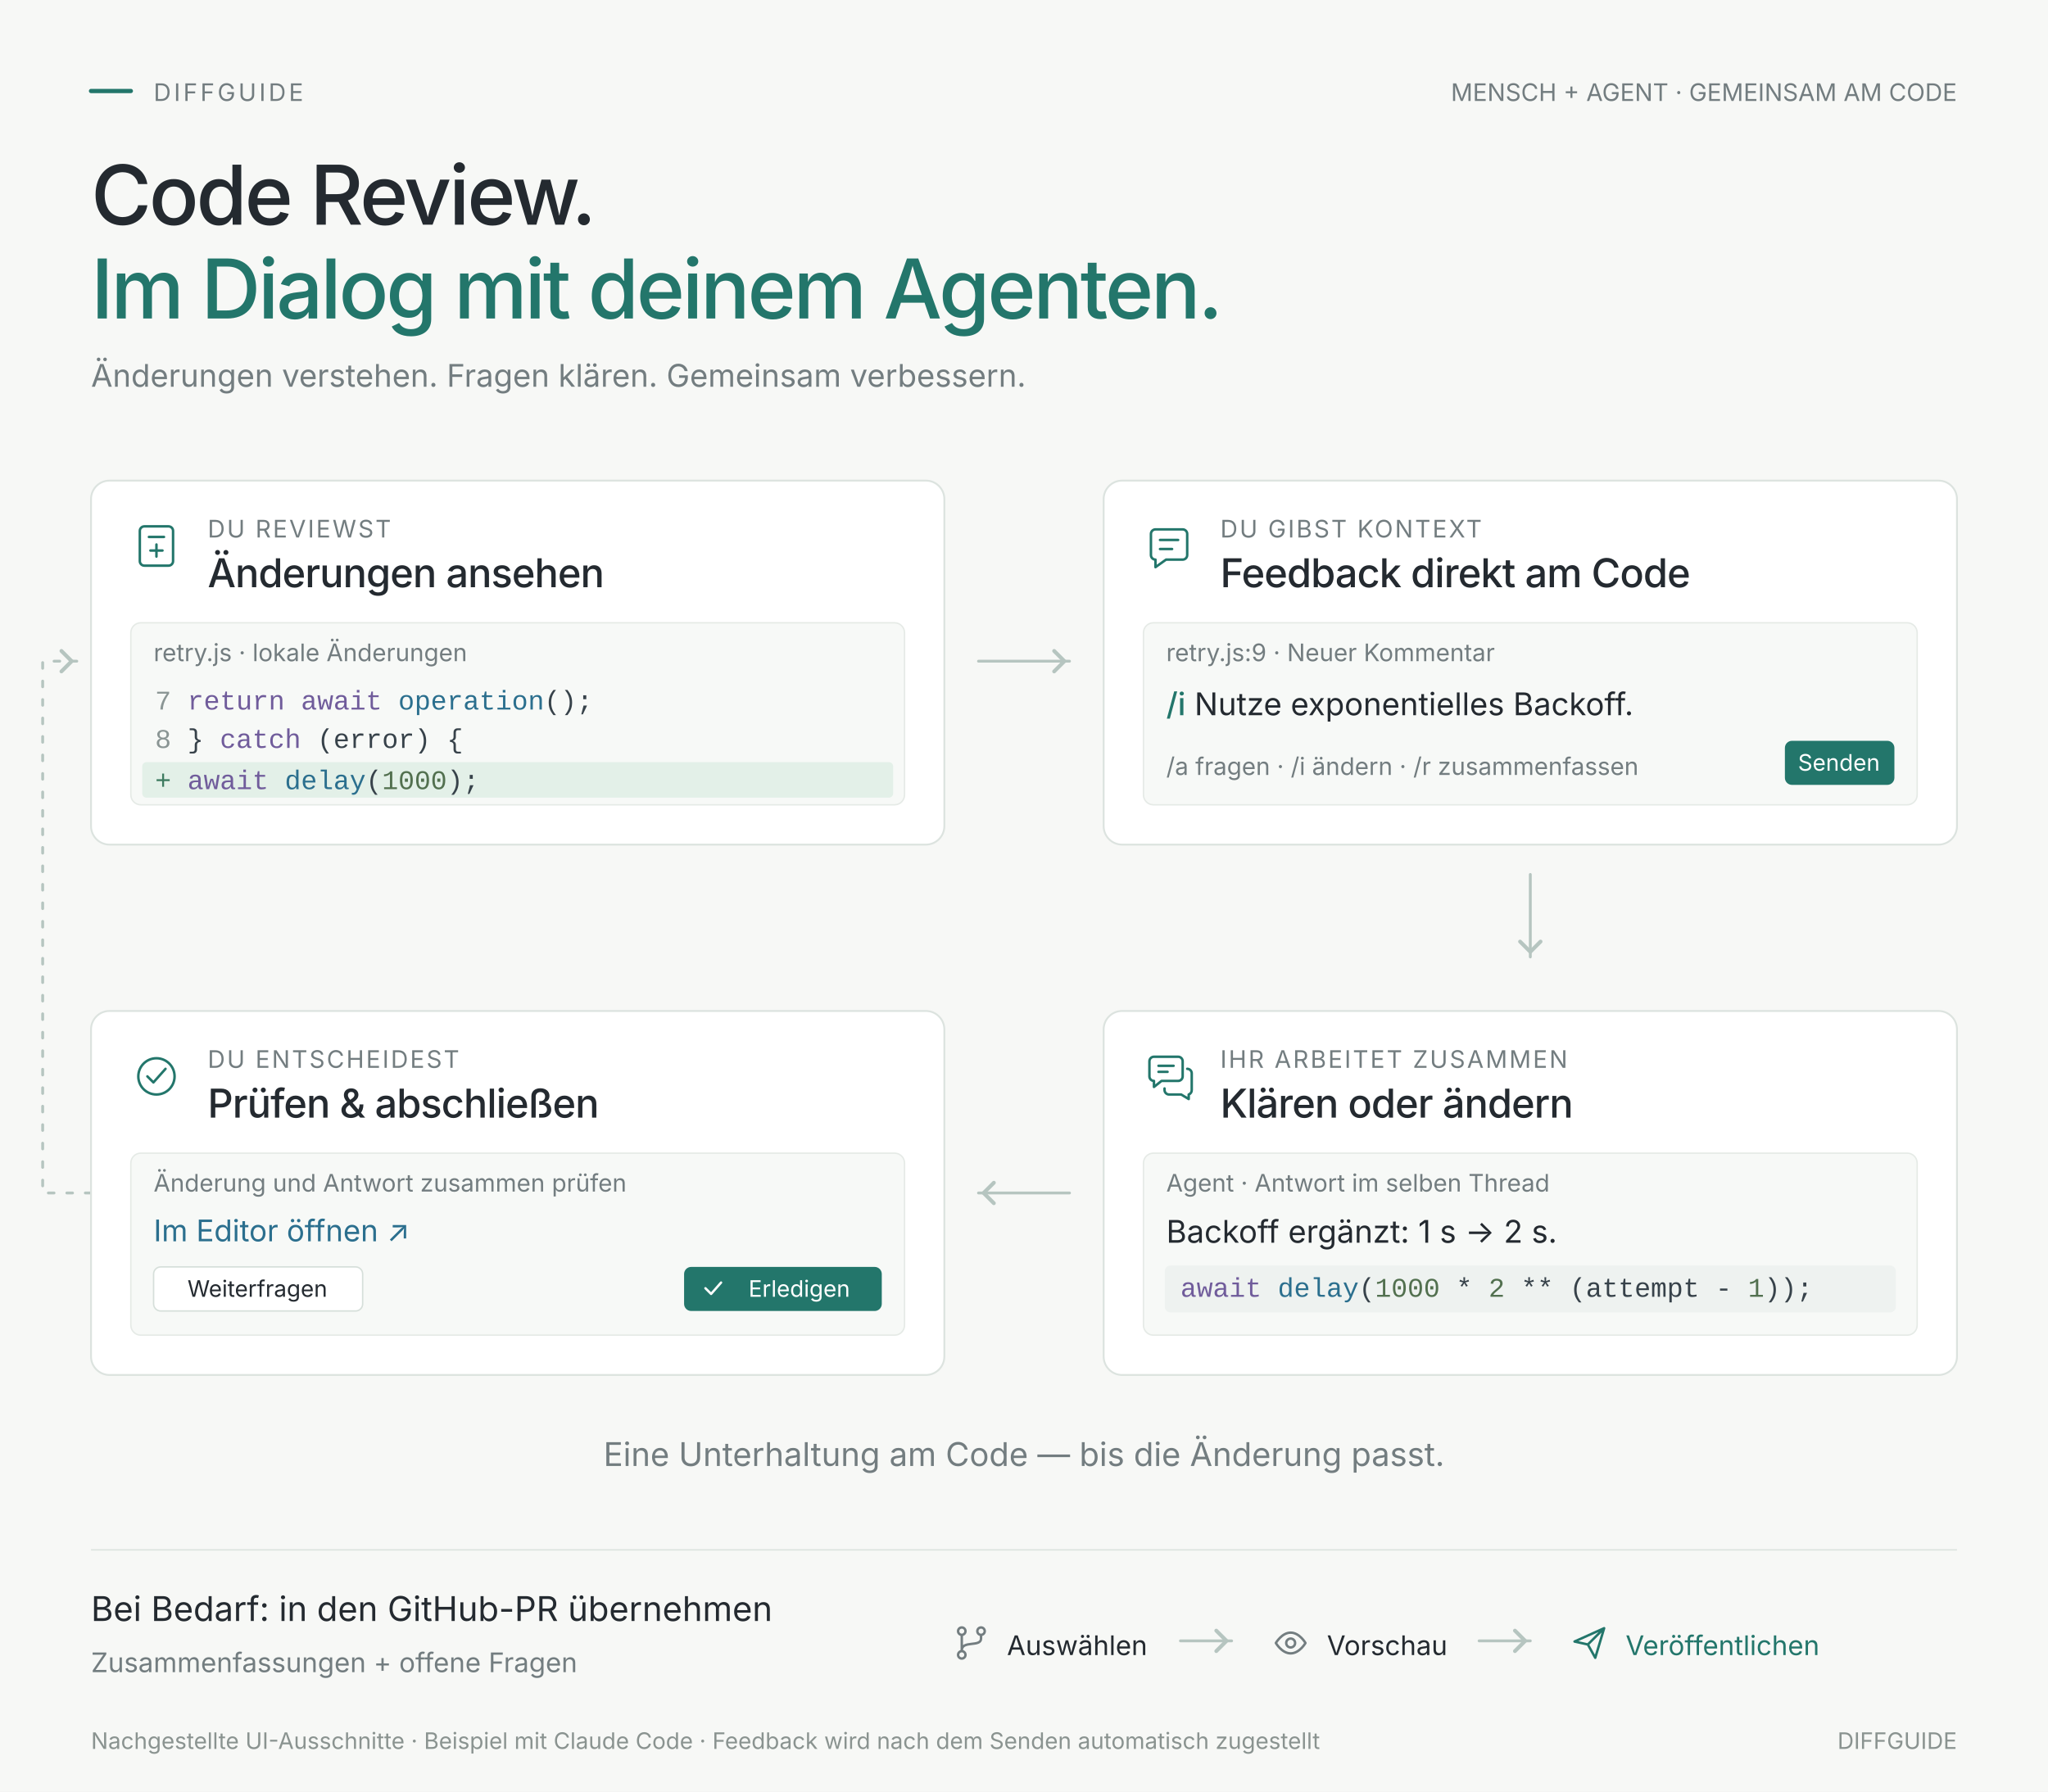
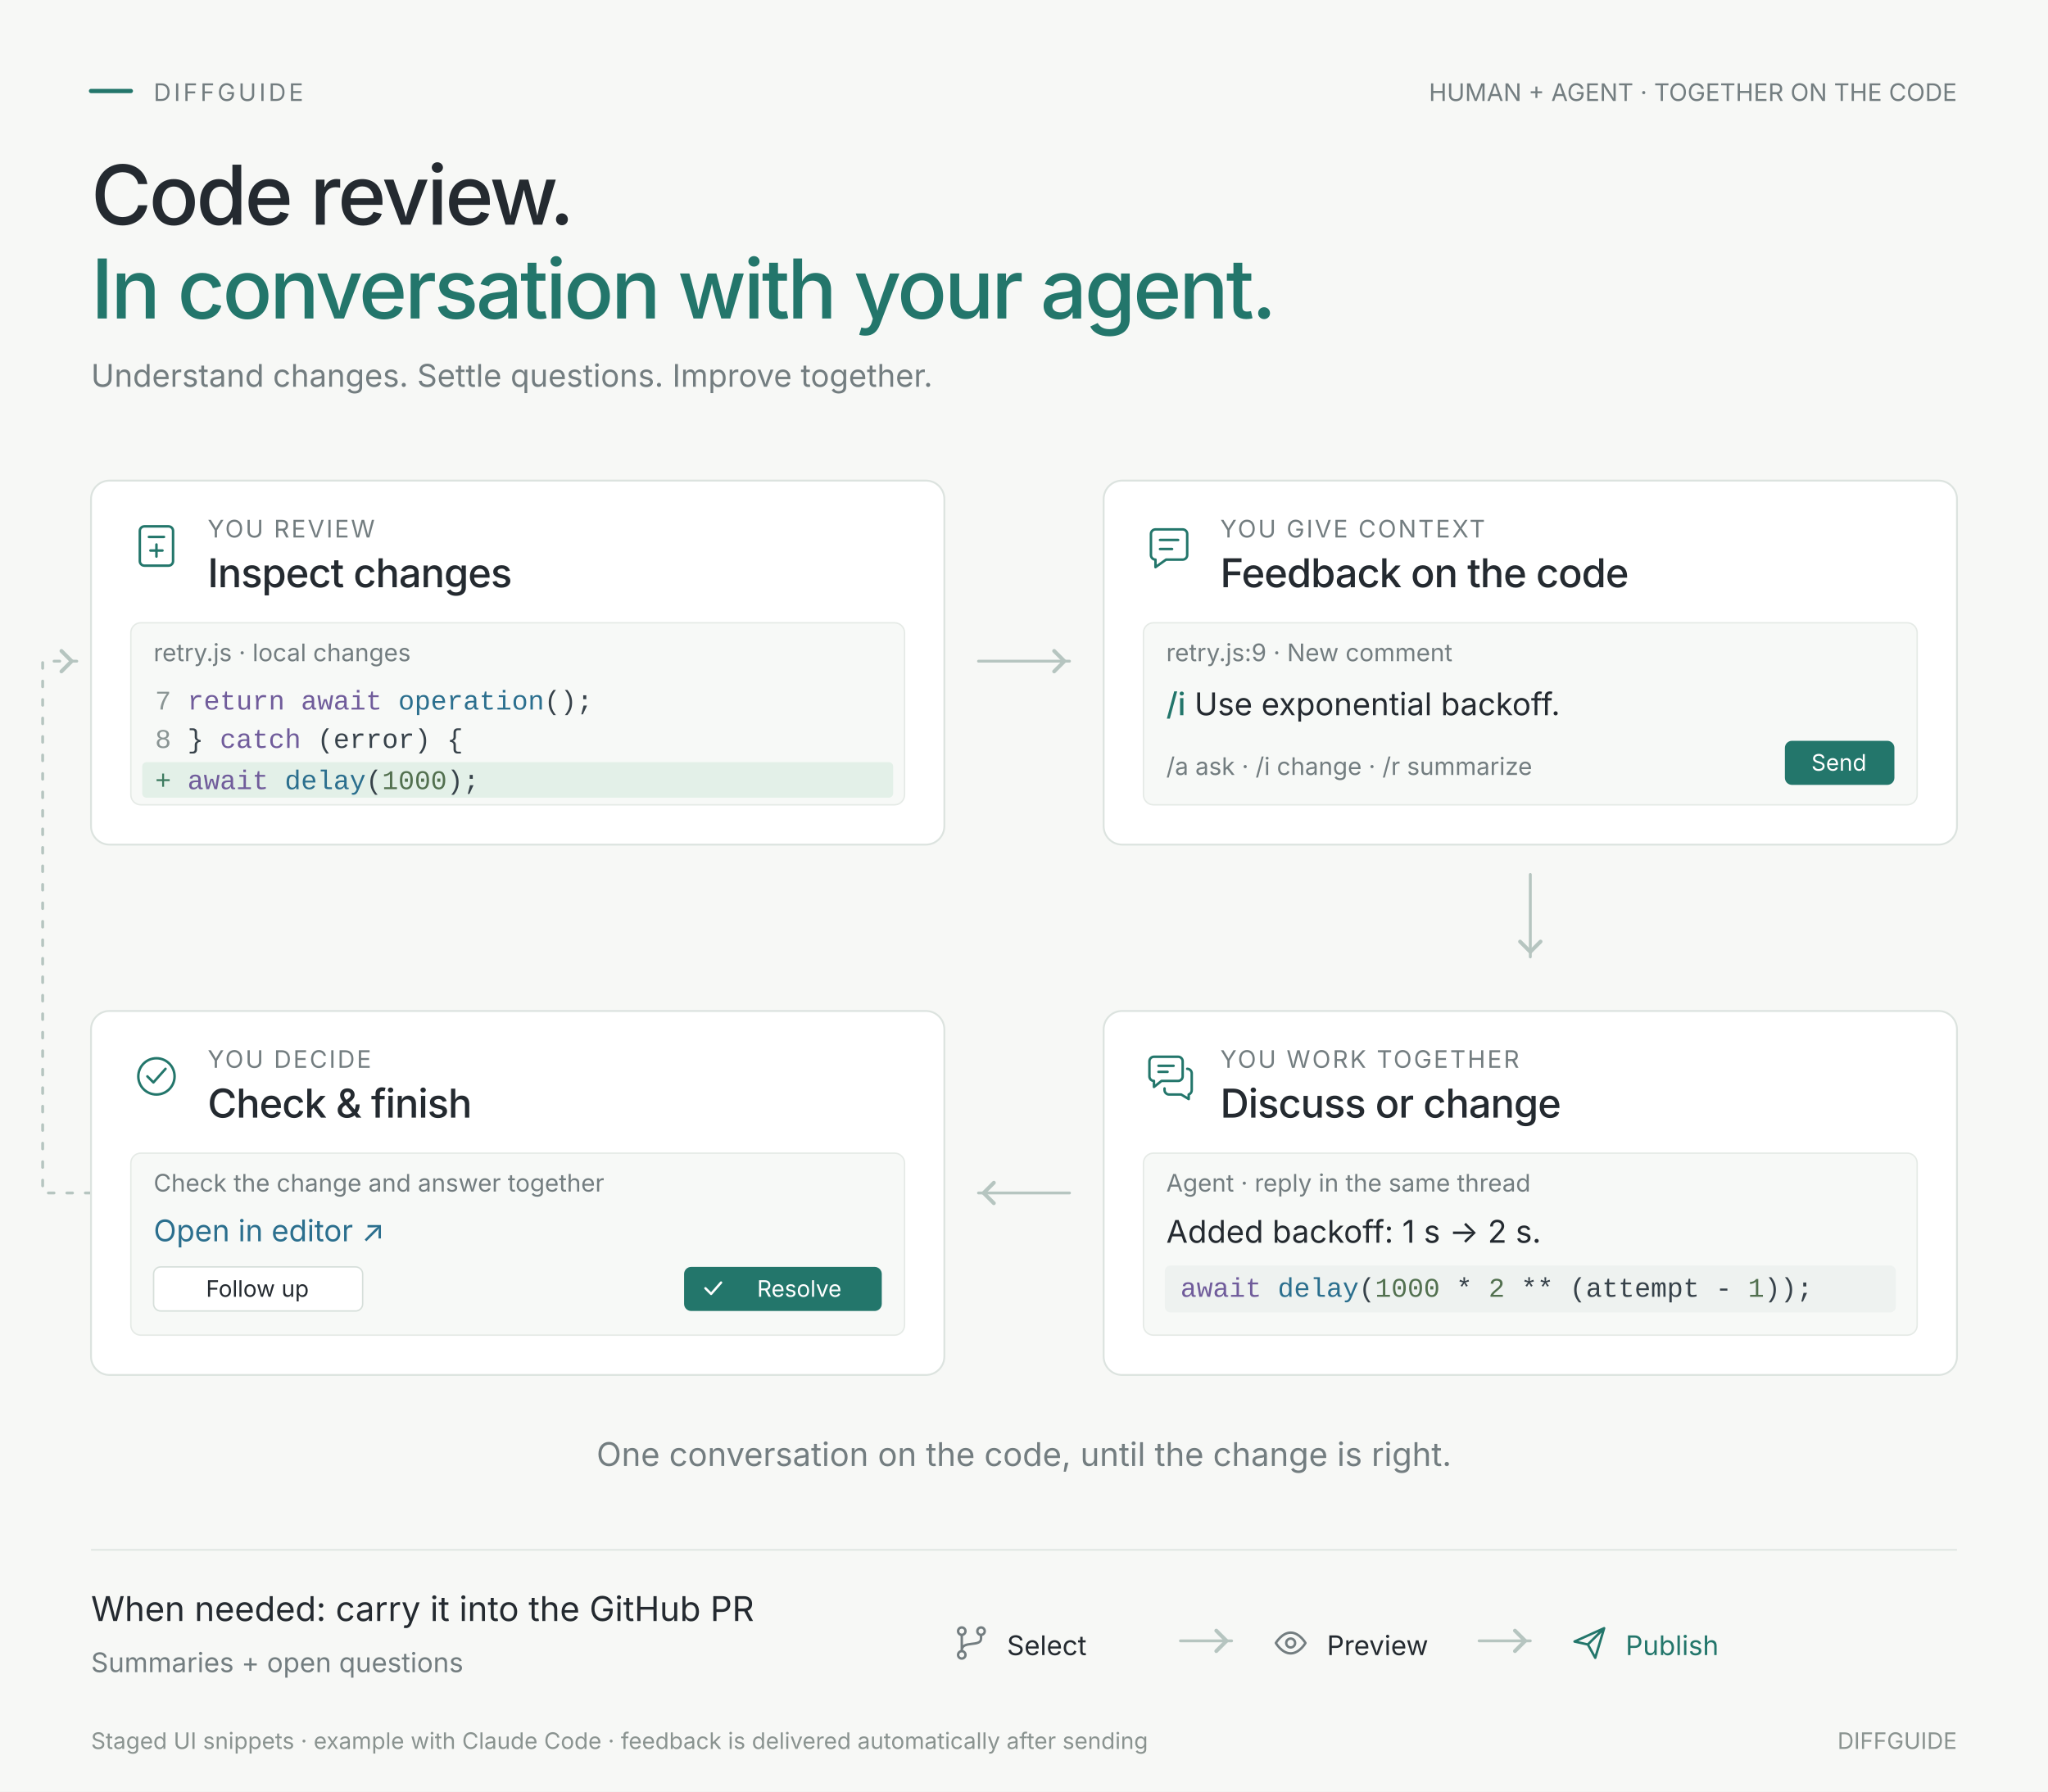
<svg xmlns="http://www.w3.org/2000/svg" width="1440" height="1260" viewBox="0 0 1440 1260" role="img" aria-labelledby="title description">
  <defs>
    <style>
      text{font-family:Inter,-apple-system,BlinkMacSystemFont,'Segoe UI',Arial,sans-serif;font-synthesis:none}
      .ink{fill:#242a30}.muted{fill:#737d80}.teal{fill:#23766b}
      .heading{font-size:58px;font-weight:450;letter-spacing:-1.8px}
      .card-title{font-size:28px;font-weight:450;letter-spacing:-.5px}
      .small{font-size:19px}.micro{font-size:17px}.body{font-size:22px}
      .code,.code text{font-family:'SFMono-Regular',Menlo,Monaco,Consolas,'Liberation Mono',monospace;font-size:19px;fill:#37424a}
      .keyword{fill:#705c9b}.function{fill:#2b6f8e}.number{fill:#52704f}
      .icon{fill:none;stroke:currentColor;stroke-width:1.65;stroke-linecap:round;stroke-linejoin:round}
      .arrow{fill:none;stroke:#b6c5c0;stroke-width:2;stroke-linecap:round;stroke-linejoin:round}
      .card{fill:#fff;stroke:#dce3df;stroke-width:1.3}
      .fragment{fill:#f7f9f7;stroke:#e5eae6;stroke-width:1}
    </style>
    <marker id="arrow" viewBox="0 0 10 10" refX="8" refY="5" markerWidth="9" markerHeight="9" orient="auto-start-reverse">
      <path d="m2 1 4 4-4 4" fill="none" stroke="#b6c5c0" stroke-width="1.5" stroke-linecap="round" stroke-linejoin="round" />
    </marker>
    <symbol id="diff" viewBox="0 0 32 32">
      <rect x="5" y="3" width="22" height="26" rx="3" />
      <path d="M11 10h10m-5 5v8m-4-4h8" />
    </symbol>
    <symbol id="comment" viewBox="0 0 32 32">
      <path d="M7 5h18a3 3 0 0 1 3 3v14a3 3 0 0 1-3 3H14l-7 5v-5a3 3 0 0 1-3-3V8a3 3 0 0 1 3-3Z" />
      <path d="M10 12h12M10 18h8" />
    </symbol>
    <symbol id="dialog" viewBox="0 0 32 32">
      <path d="M6 3h16a3 3 0 0 1 3 3v10a3 3 0 0 1-3 3H11l-5 4v-4a3 3 0 0 1-3-3V6a3 3 0 0 1 3-3Z" />
      <path d="M13 24v1a3 3 0 0 0 3 3h8l5 3v-3a3 3 0 0 0 2-3V14a3 3 0 0 0-3-3M9 9h10M9 13h6" />
    </symbol>
    <symbol id="check" viewBox="0 0 32 32">
      <circle cx="16" cy="16" r="12" />
      <path d="m10 16 4 4 8-9" />
    </symbol>
    <symbol id="branch" viewBox="0 0 24 24">
      <circle cx="6" cy="4" r="2.5" />
      <circle cx="6" cy="20" r="2.5" />
      <circle cx="19" cy="4" r="2.5" />
      <path d="M6 7v10m13-10v2c0 6-13 1-13 8" />
    </symbol>
    <symbol id="eye" viewBox="0 0 24 24">
      <path d="M2 12s4-7 10-7 10 7 10 7-4 7-10 7S2 12 2 12Z" />
      <circle cx="12" cy="12" r="3" />
    </symbol>
    <symbol id="send" viewBox="0 0 24 24">
      <path d="m2 11 20-9-6 20-5-9-9-2Zm9 2L22 2" />
    </symbol>
  </defs>
  <rect width="1440" height="1260" fill="#f7f8f6" />
  <path d="M64 64h28" stroke="#23766b" stroke-width="3" stroke-linecap="round" />
  <text x="108" y="71" class="micro muted" letter-spacing="2">DIFFGUIDE</text>
-   <text x="1376" y="71" text-anchor="end" class="micro muted">MENSCH + AGENT · GEMEINSAM AM CODE</text>
-   <text x="64" y="158" class="heading ink">Code Review.</text>
-   <text x="64" y="224" class="heading teal">Im Dialog mit deinem Agenten.</text>
-   <text x="64" y="272" class="body muted">Änderungen verstehen. Fragen klären. Gemeinsam verbessern.</text>
+   <text x="1376" y="71" text-anchor="end" class="micro muted">HUMAN + AGENT · TOGETHER ON THE CODE</text>
+   <text x="64" y="158" class="heading ink">Code review.</text>
+   <text x="64" y="224" class="heading teal">In conversation with your agent.</text>
+   <text x="64" y="272" class="body muted">Understand changes. Settle questions. Improve together.</text>
  <path d="M688 465h64" class="arrow" marker-end="url(#arrow)" />
  <path d="M1076 615v58" class="arrow" marker-end="url(#arrow)" />
  <path d="M752 839h-64" class="arrow" marker-end="url(#arrow)" />
  <path d="M64 839H30V465h24" class="arrow" stroke-dasharray="4 9" marker-end="url(#arrow)" />
  <rect x="64" y="338" width="600" height="256" rx="13" class="card" />
  <use href="#diff" x="93" y="367" width="34" height="34" class="icon" color="#23766b" />
-   <text x="146" y="378" class="micro muted" letter-spacing="1.3">DU REVIEWST</text>
-   <text x="146" y="413" class="card-title ink">Änderungen ansehen</text>
+   <text x="146" y="378" class="micro muted" letter-spacing="1.3">YOU REVIEW</text>
+   <text x="146" y="413" class="card-title ink">Inspect changes</text>
  <rect x="92" y="438" width="544" height="128" rx="7" class="fragment" />
-   <text x="108" y="465" class="micro muted">retry.js · lokale Änderungen</text>
+   <text x="108" y="465" class="micro muted">retry.js · local changes</text>
  <text x="109" y="499" class="code">
    <tspan fill="#8a9594">7</tspan>
    <tspan class="keyword">return await</tspan>
    <tspan class="function">operation</tspan>();</text>
  <text x="109" y="526" class="code">
    <tspan fill="#8a9594">8</tspan> } <tspan class="keyword">catch</tspan> (error) {</text>
  <rect x="100" y="536" width="528" height="25" rx="3" fill="#e3f0e8" />
  <text x="109" y="555" class="code">
    <tspan fill="#3d7b60">+</tspan>
    <tspan class="keyword">await</tspan>
    <tspan class="function">delay</tspan>(<tspan class="number">1000</tspan>);</text>
  <rect x="776" y="338" width="600" height="256" rx="13" class="card" />
  <use href="#comment" x="805" y="367" width="34" height="34" class="icon" color="#23766b" />
-   <text x="858" y="378" class="micro muted" letter-spacing="1.3">DU GIBST KONTEXT</text>
-   <text x="858" y="413" class="card-title ink">Feedback direkt am Code</text>
+   <text x="858" y="378" class="micro muted" letter-spacing="1.3">YOU GIVE CONTEXT</text>
+   <text x="858" y="413" class="card-title ink">Feedback on the code</text>
  <rect x="804" y="438" width="544" height="128" rx="7" class="fragment" />
-   <text x="820" y="465" class="micro muted">retry.js:9 · Neuer Kommentar</text>
+   <text x="820" y="465" class="micro muted">retry.js:9 · New comment</text>
  <text x="820" y="503" class="body ink">
-     <tspan class="teal" font-weight="500">/i</tspan> Nutze exponentielles Backoff.</text>
-   <text x="820" y="545" class="micro muted">/a fragen · /i ändern · /r zusammenfassen</text>
+     <tspan class="teal" font-weight="500">/i</tspan> Use exponential backoff.</text>
+   <text x="820" y="545" class="micro muted">/a ask · /i change · /r summarize</text>
  <rect x="1255" y="521" width="77" height="31" rx="5" fill="#23766b" />
-   <text x="1293" y="542" text-anchor="middle" font-size="16" fill="#fff">Senden</text>
+   <text x="1293" y="542" text-anchor="middle" font-size="16" fill="#fff">Send</text>
  <rect x="776" y="711" width="600" height="256" rx="13" class="card" />
  <use href="#dialog" x="805" y="740" width="34" height="34" class="icon" color="#23766b" />
-   <text x="858" y="751" class="micro muted" letter-spacing="1.3">IHR ARBEITET ZUSAMMEN</text>
-   <text x="858" y="786" class="card-title ink">Klären oder ändern</text>
+   <text x="858" y="751" class="micro muted" letter-spacing="1.3">YOU WORK TOGETHER</text>
+   <text x="858" y="786" class="card-title ink">Discuss or change</text>
  <rect x="804" y="811" width="544" height="128" rx="7" class="fragment" />
-   <text x="820" y="838" class="micro muted">Agent · Antwort im selben Thread</text>
-   <text x="820" y="874" class="body ink">Backoff ergänzt: 1 s → 2 s.</text>
+   <text x="820" y="838" class="micro muted">Agent · reply in the same thread</text>
+   <text x="820" y="874" class="body ink">Added backoff: 1 s → 2 s.</text>
  <rect x="819" y="890" width="514" height="33" rx="4" fill="#eef2f0" />
  <text x="830" y="912" class="code">
    <tspan class="keyword">await</tspan>
    <tspan class="function">delay</tspan>(<tspan class="number">1000</tspan> * <tspan class="number">2</tspan> ** (attempt - <tspan class="number">1</tspan>));</text>
  <rect x="64" y="711" width="600" height="256" rx="13" class="card" />
  <use href="#check" x="93" y="740" width="34" height="34" class="icon" color="#23766b" />
-   <text x="146" y="751" class="micro muted" letter-spacing="1.3">DU ENTSCHEIDEST</text>
-   <text x="146" y="786" class="card-title ink">Prüfen &amp; abschließen</text>
+   <text x="146" y="751" class="micro muted" letter-spacing="1.3">YOU DECIDE</text>
+   <text x="146" y="786" class="card-title ink">Check &amp; finish</text>
  <rect x="92" y="811" width="544" height="128" rx="7" class="fragment" />
-   <text x="108" y="838" class="micro muted">Änderung und Antwort zusammen prüfen</text>
-   <text x="108" y="873" font-size="21" fill="#2b6f8e">Im Editor öffnen ↗</text>
+   <text x="108" y="838" class="micro muted">Check the change and answer together</text>
+   <text x="108" y="873" font-size="21" fill="#2b6f8e">Open in editor ↗</text>
  <rect x="108" y="891" width="147" height="31" rx="5" fill="#fff" stroke="#d6dfda" />
-   <text x="181" y="912" text-anchor="middle" font-size="16" class="ink">Weiterfragen</text>
+   <text x="181" y="912" text-anchor="middle" font-size="16" class="ink">Follow up</text>
  <rect x="481" y="891" width="139" height="31" rx="5" fill="#23766b" />
  <path d="m496 906 4 4 7-8" class="icon" color="#fff" />
-   <text x="562" y="912" text-anchor="middle" font-size="16" fill="#fff">Erledigen</text>
-   <text x="720" y="1031" text-anchor="middle" font-size="23" class="muted">Eine Unterhaltung am Code — bis die Änderung passt.</text>
+   <text x="562" y="912" text-anchor="middle" font-size="16" fill="#fff">Resolve</text>
+   <text x="720" y="1031" text-anchor="middle" font-size="23" class="muted">One conversation on the code, until the change is right.</text>
  <path d="M64 1090h1312" stroke="#dce3df" />
-   <text x="64" y="1140" class="ink" font-size="24">Bei Bedarf: in den GitHub-PR übernehmen</text>
-   <text x="64" y="1176" class="muted" font-size="19">Zusammenfassungen + offene Fragen</text>
+   <text x="64" y="1140" class="ink" font-size="24">When needed: carry it into the GitHub PR</text>
+   <text x="64" y="1176" class="muted" font-size="19">Summaries + open questions</text>
  <use href="#branch" x="670" y="1143" width="25" height="25" class="icon" color="#737d80" />
-   <text x="708" y="1164" class="small ink">Auswählen</text>
+   <text x="708" y="1164" class="small ink">Select</text>
  <path d="M830 1154h36" class="arrow" marker-end="url(#arrow)" />
  <use href="#eye" x="895" y="1143" width="25" height="25" class="icon" color="#737d80" />
-   <text x="933" y="1164" class="small ink">Vorschau</text>
+   <text x="933" y="1164" class="small ink">Preview</text>
  <path d="M1040 1154h36" class="arrow" marker-end="url(#arrow)" />
  <use href="#send" x="1105" y="1143" width="25" height="25" class="icon" color="#23766b" />
-   <text x="1143" y="1164" class="small teal">Veröffentlichen</text>
-   <text x="64" y="1230" font-size="16" fill="#8a9390">Nachgestellte UI-Ausschnitte · Beispiel mit Claude Code · Feedback wird nach dem Senden automatisch zugestellt</text>
+   <text x="1143" y="1164" class="small teal">Publish</text>
+   <text x="64" y="1230" font-size="16" fill="#8a9390">Staged UI snippets · example with Claude Code · feedback is delivered automatically after sending</text>
  <text x="1376" y="1230" text-anchor="end" font-size="16" fill="#8a9390">DIFFGUIDE</text>
</svg>
